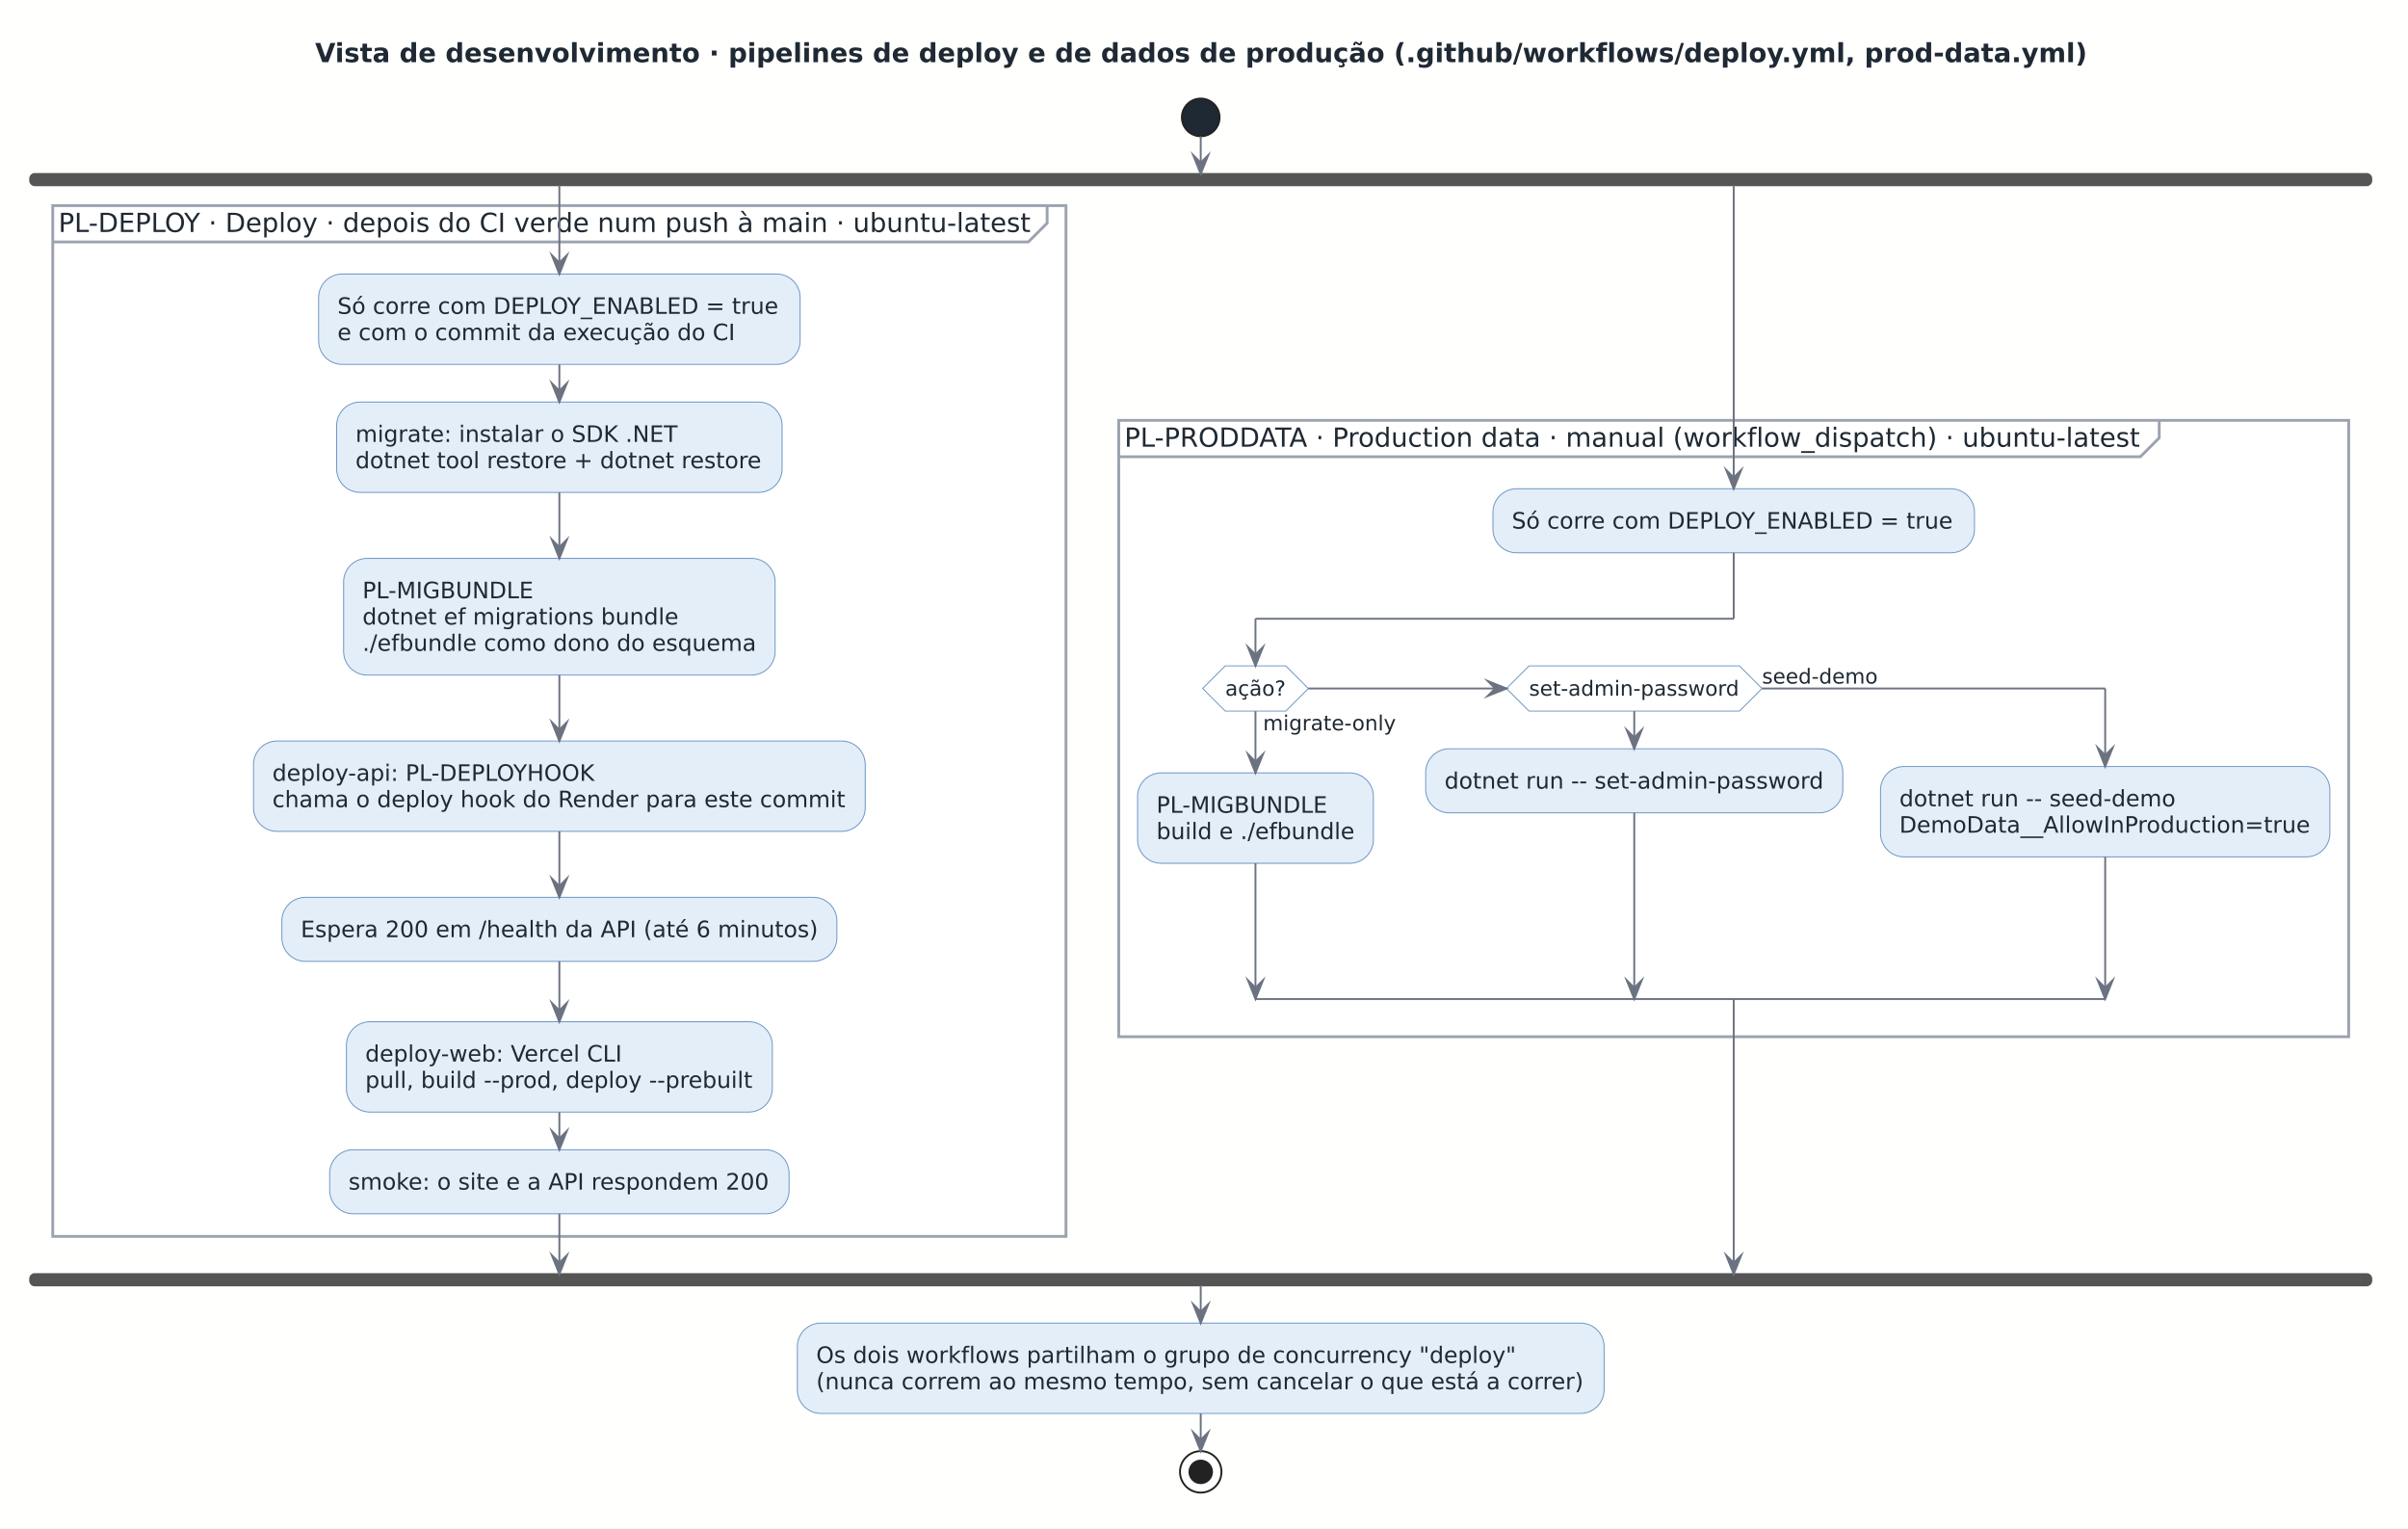
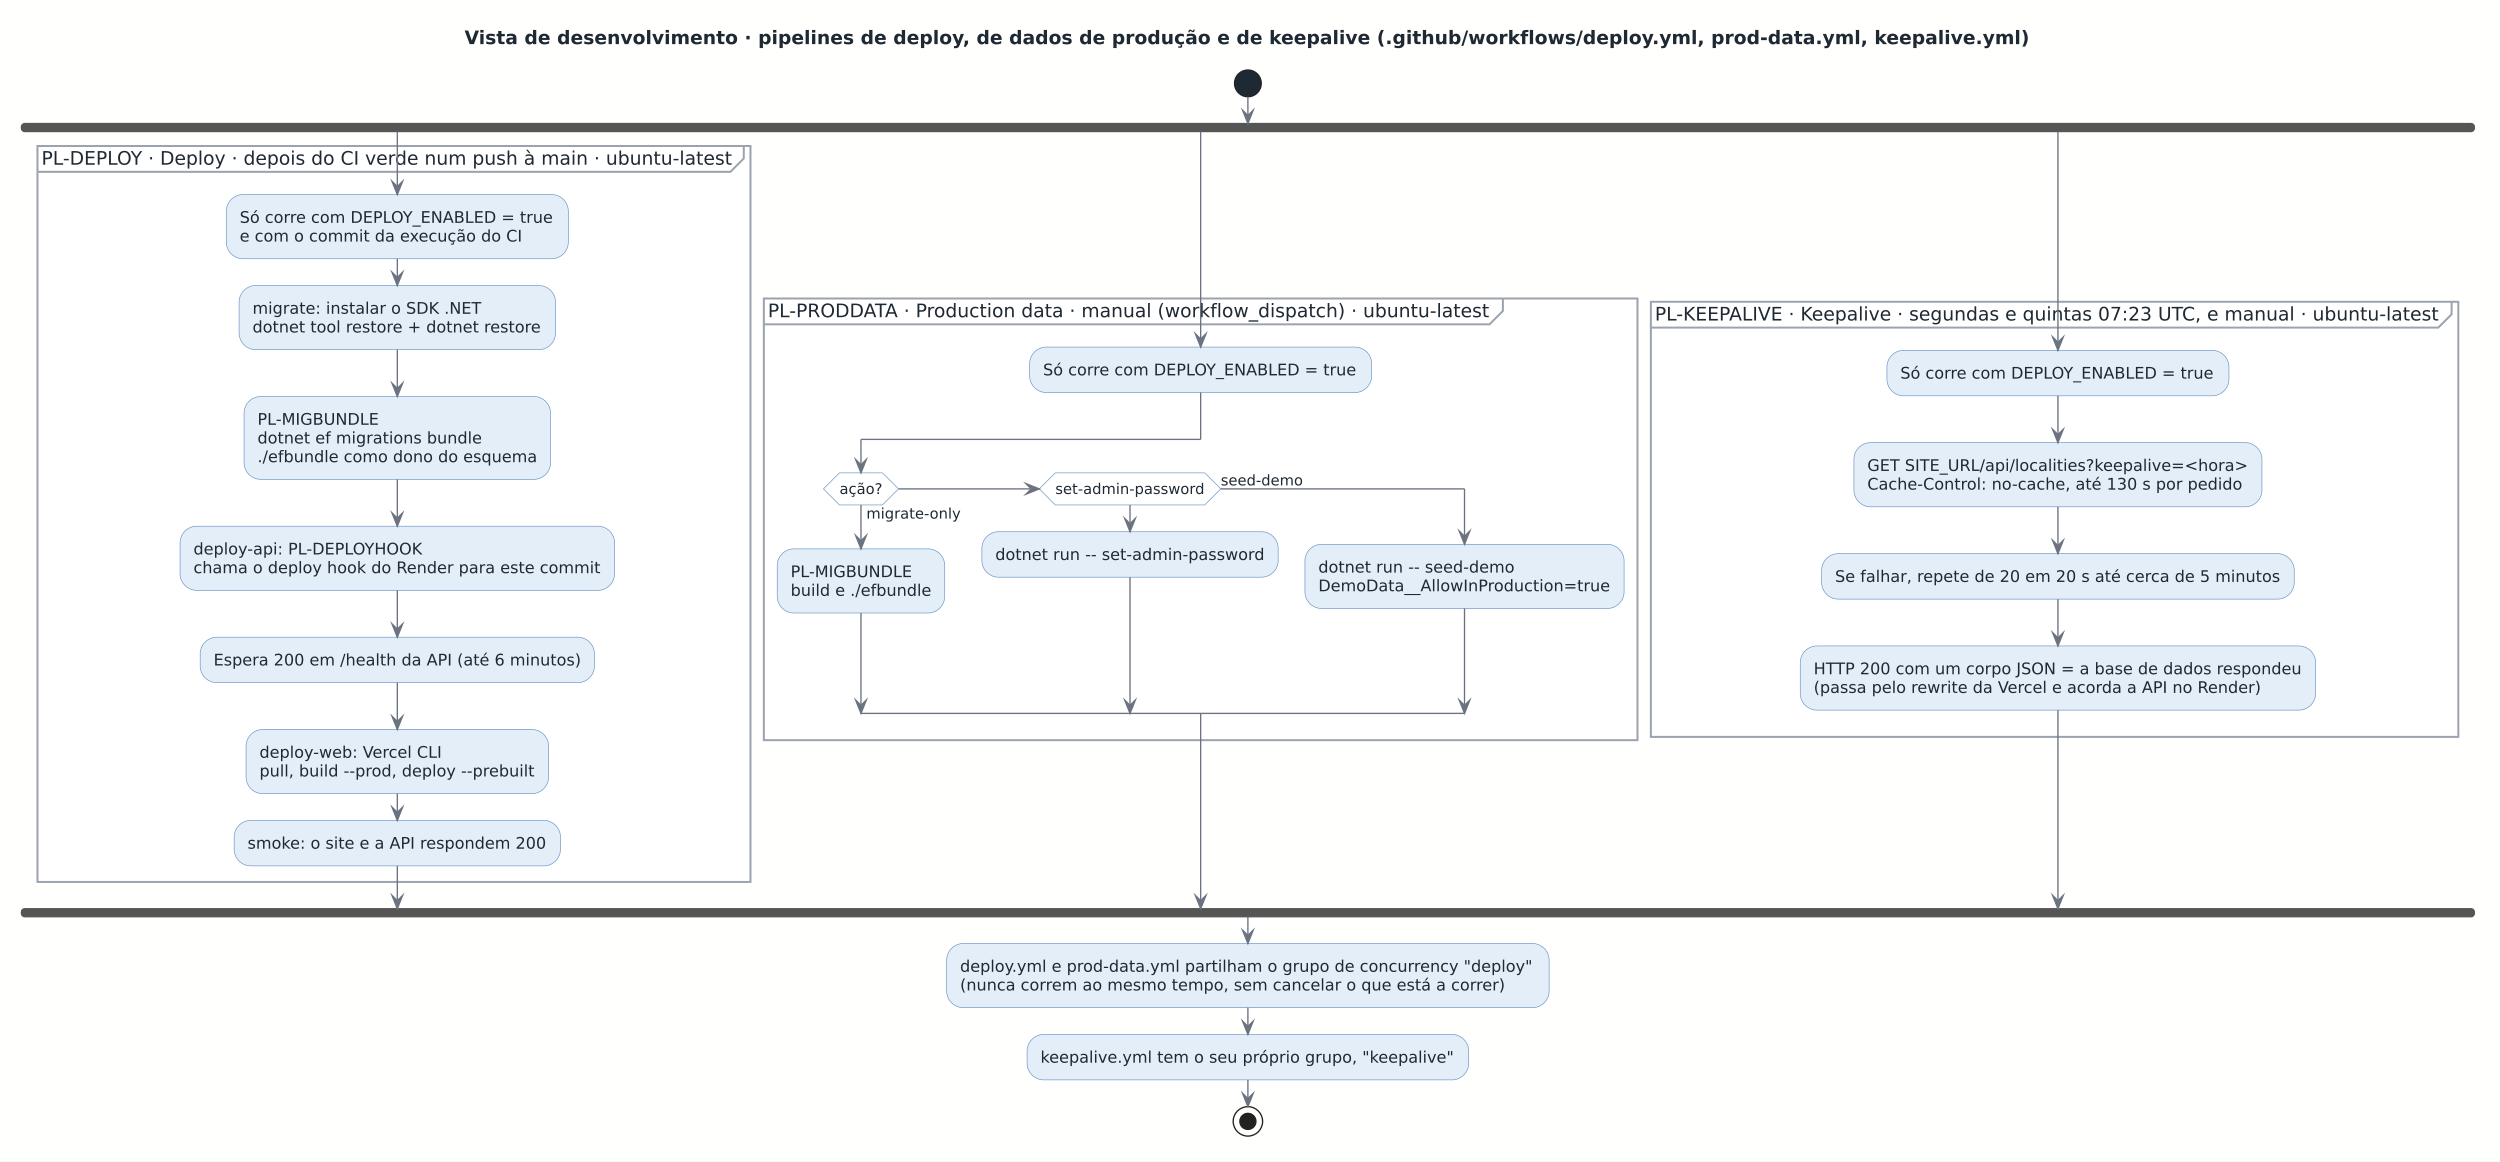
- <svg xmlns="http://www.w3.org/2000/svg" version="1.1" data-diagram-type="ACTIVITY" style="width:1278px;height:811px;background:#FFFFFE;" width="1278px" height="811px" viewBox="0 0 1278 811" zoomAndPan="magnify" preserveAspectRatio="none" contentStyleType="text/css">
+ <svg xmlns="http://www.w3.org/2000/svg" version="1.1" data-diagram-type="ACTIVITY" style="width:1868px;height:868px;background:#FFFFFE;" width="1868px" height="868px" viewBox="0 0 1868 868" zoomAndPan="magnify" preserveAspectRatio="none" contentStyleType="text/css">
  <defs />
  <g font-family="sans-serif" lengthAdjust="spacing">
-     <rect x="0" y="0" width="1278" height="811" fill="#FFFFFE" style="stroke:none;" />
+     <rect x="0" y="0" width="1868" height="868" fill="#FFFFFE" style="stroke:none;" />
    <g class="title" data-source-line="7">
-       <text x="167.246" y="32.995" fill="#1F2933" font-size="14" textLength="942.033" font-weight="700" font-family="DejaVu Sans">Vista de desenvolvimento · pipelines de deploy e de dados de produção (.github/workflows/deploy.yml, prod-data.yml)</text>
+       <text x="347.119" y="32.995" fill="#1F2933" font-size="14" textLength="1172.616" font-weight="700" font-family="DejaVu Sans">Vista de desenvolvimento · pipelines de deploy, de dados de produção e de keepalive (.github/workflows/deploy.yml, prod-data.yml, keepalive.yml)</text>
    </g>
-     <ellipse cx="637.263" cy="62.297" rx="10" ry="10" fill="#1F2933" style="stroke:#222;stroke-width:1;" />
-     <rect x="16" y="92.297" width="1242.526" height="6" fill="#555" style="stroke:#555;stroke-width:1;" rx="2.5" ry="2.5" />
-     <rect x="28" y="109.099" width="537.747" height="546.926" fill="#FFF" style="stroke:#9CA3AF;stroke-width:1.5;" />
+     <ellipse cx="932.427" cy="62.297" rx="10" ry="10" fill="#1F2933" style="stroke:#222;stroke-width:1;" />
+     <rect x="16" y="92.297" width="1832.854" height="6" fill="#555" style="stroke:#555;stroke-width:1;" rx="2.5" ry="2.5" />
+     <rect x="28" y="109.099" width="532.747" height="549.891" fill="#FFF" style="stroke:#9CA3AF;stroke-width:1.5;" />
    <path d="M555.747,109.099 L555.747,118.396 L545.747,128.396 L28,128.396" style="stroke:#9CA3AF;stroke-width:1.5;" fill="none" />
    <text x="31" y="123.094" fill="#1F2933" font-size="14" textLength="517.747" font-family="DejaVu Sans">PL-DEPLOY · Deploy · depois do CI verde num push à main · ubuntu-latest</text>
    <rect x="169.094" y="145.396" width="255.559" height="47.938" fill="#E4EEF9" style="stroke:#6B95C4;stroke-width:0.5;" rx="12.5" ry="12.5" />
    <text x="179.094" y="166.534" fill="#1F2933" font-size="12" textLength="235.559" font-family="DejaVu Sans">Só corre com DEPLOY_ENABLED = true</text>
    <text x="179.094" y="180.503" fill="#1F2933" font-size="12" textLength="211.623" font-family="DejaVu Sans">e com o commit da execução do CI</text>
    <rect x="178.66" y="213.333" width="236.428" height="47.938" fill="#E4EEF9" style="stroke:#6B95C4;stroke-width:0.5;" rx="12.5" ry="12.5" />
    <text x="188.66" y="234.472" fill="#1F2933" font-size="12" textLength="170.959" font-family="DejaVu Sans">migrate: instalar o SDK .NET</text>
    <text x="188.66" y="248.44" fill="#1F2933" font-size="12" textLength="216.428" font-family="DejaVu Sans">dotnet tool restore + dotnet restore</text>
    <rect x="182.372" y="296.271" width="229.004" height="61.906" fill="#E4EEF9" style="stroke:#6B95C4;stroke-width:0.5;" rx="12.5" ry="12.5" />
    <text x="192.372" y="317.409" fill="#1F2933" font-size="12" textLength="90.943" font-family="DejaVu Sans">PL-MIGBUNDLE</text>
    <text x="192.372" y="331.378" fill="#1F2933" font-size="12" textLength="167.736" font-family="DejaVu Sans">dotnet ef migrations bundle</text>
    <text x="192.372" y="345.347" fill="#1F2933" font-size="12" textLength="209.004" font-family="DejaVu Sans">./efbundle como dono do esquema</text>
    <rect x="134.55" y="393.177" width="324.646" height="47.938" fill="#E4EEF9" style="stroke:#6B95C4;stroke-width:0.5;" rx="12.5" ry="12.5" />
    <text x="144.55" y="414.315" fill="#1F2933" font-size="12" textLength="172.441" font-family="DejaVu Sans">deploy-api: PL-DEPLOYHOOK</text>
    <text x="144.55" y="428.284" fill="#1F2933" font-size="12" textLength="304.646" font-family="DejaVu Sans">chama o deploy hook do Render para este commit</text>
    <rect x="149.588" y="476.114" width="294.57" height="33.969" fill="#E4EEF9" style="stroke:#6B95C4;stroke-width:0.5;" rx="12.5" ry="12.5" />
    <text x="159.588" y="497.253" fill="#1F2933" font-size="12" textLength="274.57" font-family="DejaVu Sans">Espera 200 em /health da API (até 6 minutos)</text>
-     <rect x="183.854" y="542.118" width="226.039" height="47.938" fill="#E4EEF9" style="stroke:#6B95C4;stroke-width:0.5;" rx="12.5" ry="12.5" />
-     <text x="193.854" y="563.257" fill="#1F2933" font-size="12" textLength="137.654" font-family="DejaVu Sans">deploy-web: Vercel CLI</text>
-     <text x="193.854" y="577.226" fill="#1F2933" font-size="12" textLength="206.039" font-family="DejaVu Sans">pull, build --prod, deploy --prebuilt</text>
-     <rect x="174.962" y="610.056" width="243.822" height="33.969" fill="#E4EEF9" style="stroke:#6B95C4;stroke-width:0.5;" rx="12.5" ry="12.5" />
-     <text x="184.962" y="631.194" fill="#1F2933" font-size="12" textLength="223.822" font-family="DejaVu Sans">smoke: o site e a API respondem 200</text>
-     <rect x="593.747" y="223.04" width="652.779" height="327.043" fill="#FFF" style="stroke:#9CA3AF;stroke-width:1.5;" />
-     <path d="M1145.96,223.04 L1145.96,232.337 L1135.96,242.337 L593.747,242.337" style="stroke:#9CA3AF;stroke-width:1.5;" fill="none" />
-     <text x="596.747" y="237.035" fill="#1F2933" font-size="14" textLength="542.213" font-family="DejaVu Sans">PL-PRODDATA · Production data · manual (workflow_dispatch) · ubuntu-latest</text>
-     <rect x="792.357" y="259.337" width="255.559" height="33.969" fill="#E4EEF9" style="stroke:#6B95C4;stroke-width:0.5;" rx="12.5" ry="12.5" />
-     <text x="802.357" y="280.476" fill="#1F2933" font-size="12" textLength="235.559" font-family="DejaVu Sans">Só corre com DEPLOY_ENABLED = true</text>
-     <polygon points="650.271,353.306,682.369,353.306,694.369,365.306,682.369,377.306,650.271,377.306,638.271,365.306,650.271,353.306" fill="#FFF" style="stroke:#6B95C4;stroke-width:0.5;stroke-linejoin:miter;stroke-miterlimit:10;" />
-     <text x="670.32" y="387.516" fill="#1F2933" font-size="11" textLength="70.334" font-family="DejaVu Sans">migrate-only</text>
-     <text x="650.271" y="369.114" fill="#1F2933" font-size="11" textLength="32.098" font-family="DejaVu Sans">ação?</text>
-     <rect x="603.747" y="410.11" width="125.146" height="47.938" fill="#E4EEF9" style="stroke:#6B95C4;stroke-width:0.5;" rx="12.5" ry="12.5" />
-     <text x="613.747" y="431.249" fill="#1F2933" font-size="12" textLength="90.943" font-family="DejaVu Sans">PL-MIGBUNDLE</text>
-     <text x="613.747" y="445.218" fill="#1F2933" font-size="12" textLength="105.146" font-family="DejaVu Sans">build e ./efbundle</text>
-     <polygon points="811.532,353.306,923.165,353.306,935.165,365.306,923.165,377.306,811.532,377.306,799.532,365.306,811.532,353.306" fill="#FFF" style="stroke:#6B95C4;stroke-width:0.5;stroke-linejoin:miter;stroke-miterlimit:10;" />
-     <text x="811.532" y="369.114" fill="#1F2933" font-size="11" textLength="111.633" font-family="DejaVu Sans">set-admin-password</text>
-     <text x="935.165" y="362.711" fill="#1F2933" font-size="11" textLength="61.413" font-family="DejaVu Sans">seed-demo</text>
-     <rect x="756.655" y="397.306" width="221.387" height="33.969" fill="#E4EEF9" style="stroke:#6B95C4;stroke-width:0.5;" rx="12.5" ry="12.5" />
-     <text x="766.655" y="418.444" fill="#1F2933" font-size="12" textLength="201.387" font-family="DejaVu Sans">dotnet run -- set-admin-password</text>
-     <rect x="998.042" y="406.708" width="238.484" height="47.938" fill="#E4EEF9" style="stroke:#6B95C4;stroke-width:0.5;" rx="12.5" ry="12.5" />
-     <text x="1008.042" y="427.847" fill="#1F2933" font-size="12" textLength="146.602" font-family="DejaVu Sans">dotnet run -- seed-demo</text>
-     <text x="1008.042" y="441.815" fill="#1F2933" font-size="12" textLength="218.484" font-family="DejaVu Sans">DemoData__AllowInProduction=true</text>
-     <rect x="16" y="676.024" width="1242.526" height="6" fill="#555" style="stroke:#555;stroke-width:1;" rx="2.5" ry="2.5" />
-     <rect x="423.178" y="702.024" width="428.17" height="47.938" fill="#E4EEF9" style="stroke:#6B95C4;stroke-width:0.5;" rx="12.5" ry="12.5" />
-     <text x="433.178" y="723.163" fill="#1F2933" font-size="12" textLength="371.883" font-family="DejaVu Sans">Os dois workflows partilham o grupo de concurrency "deploy"</text>
-     <text x="433.178" y="737.132" fill="#1F2933" font-size="12" textLength="408.17" font-family="DejaVu Sans">(nunca correm ao mesmo tempo, sem cancelar o que está a correr)</text>
-     <ellipse cx="637.263" cy="780.962" rx="11" ry="11" fill="none" style="stroke:#222;stroke-width:1;" />
-     <ellipse cx="637.263" cy="780.962" rx="6" ry="6" fill="#222" style="stroke:#222;stroke-width:1;" />
+     <rect x="183.854" y="545.083" width="226.039" height="47.938" fill="#E4EEF9" style="stroke:#6B95C4;stroke-width:0.5;" rx="12.5" ry="12.5" />
+     <text x="193.854" y="566.222" fill="#1F2933" font-size="12" textLength="137.654" font-family="DejaVu Sans">deploy-web: Vercel CLI</text>
+     <text x="193.854" y="580.19" fill="#1F2933" font-size="12" textLength="206.039" font-family="DejaVu Sans">pull, build --prod, deploy --prebuilt</text>
+     <rect x="174.962" y="613.021" width="243.822" height="33.969" fill="#E4EEF9" style="stroke:#6B95C4;stroke-width:0.5;" rx="12.5" ry="12.5" />
+     <text x="184.962" y="634.159" fill="#1F2933" font-size="12" textLength="223.822" font-family="DejaVu Sans">smoke: o site e a API respondem 200</text>
+     <rect x="570.747" y="223.04" width="652.779" height="330.008" fill="#FFF" style="stroke:#9CA3AF;stroke-width:1.5;" />
+     <path d="M1122.96,223.04 L1122.96,232.337 L1112.96,242.337 L570.747,242.337" style="stroke:#9CA3AF;stroke-width:1.5;" fill="none" />
+     <text x="573.747" y="237.035" fill="#1F2933" font-size="14" textLength="542.213" font-family="DejaVu Sans">PL-PRODDATA · Production data · manual (workflow_dispatch) · ubuntu-latest</text>
+     <rect x="769.357" y="259.337" width="255.559" height="33.969" fill="#E4EEF9" style="stroke:#6B95C4;stroke-width:0.5;" rx="12.5" ry="12.5" />
+     <text x="779.357" y="280.476" fill="#1F2933" font-size="12" textLength="235.559" font-family="DejaVu Sans">Só corre com DEPLOY_ENABLED = true</text>
+     <polygon points="627.271,353.306,659.369,353.306,671.369,365.306,659.369,377.306,627.271,377.306,615.271,365.306,627.271,353.306" fill="#FFF" style="stroke:#6B95C4;stroke-width:0.5;stroke-linejoin:miter;stroke-miterlimit:10;" />
+     <text x="647.32" y="387.516" fill="#1F2933" font-size="11" textLength="70.334" font-family="DejaVu Sans">migrate-only</text>
+     <text x="627.271" y="369.114" fill="#1F2933" font-size="11" textLength="32.098" font-family="DejaVu Sans">ação?</text>
+     <rect x="580.747" y="410.11" width="125.146" height="47.938" fill="#E4EEF9" style="stroke:#6B95C4;stroke-width:0.5;" rx="12.5" ry="12.5" />
+     <text x="590.747" y="431.249" fill="#1F2933" font-size="12" textLength="90.943" font-family="DejaVu Sans">PL-MIGBUNDLE</text>
+     <text x="590.747" y="445.218" fill="#1F2933" font-size="12" textLength="105.146" font-family="DejaVu Sans">build e ./efbundle</text>
+     <polygon points="788.532,353.306,900.165,353.306,912.165,365.306,900.165,377.306,788.532,377.306,776.532,365.306,788.532,353.306" fill="#FFF" style="stroke:#6B95C4;stroke-width:0.5;stroke-linejoin:miter;stroke-miterlimit:10;" />
+     <text x="788.532" y="369.114" fill="#1F2933" font-size="11" textLength="111.633" font-family="DejaVu Sans">set-admin-password</text>
+     <text x="912.165" y="362.711" fill="#1F2933" font-size="11" textLength="61.413" font-family="DejaVu Sans">seed-demo</text>
+     <rect x="733.655" y="397.306" width="221.387" height="33.969" fill="#E4EEF9" style="stroke:#6B95C4;stroke-width:0.5;" rx="12.5" ry="12.5" />
+     <text x="743.655" y="418.444" fill="#1F2933" font-size="12" textLength="201.387" font-family="DejaVu Sans">dotnet run -- set-admin-password</text>
+     <rect x="975.042" y="406.708" width="238.484" height="47.938" fill="#E4EEF9" style="stroke:#6B95C4;stroke-width:0.5;" rx="12.5" ry="12.5" />
+     <text x="985.042" y="427.847" fill="#1F2933" font-size="12" textLength="146.602" font-family="DejaVu Sans">dotnet run -- seed-demo</text>
+     <text x="985.042" y="441.815" fill="#1F2933" font-size="12" textLength="218.484" font-family="DejaVu Sans">DemoData__AllowInProduction=true</text>
+     <rect x="1233.526" y="225.489" width="603.328" height="325.109" fill="#FFF" style="stroke:#9CA3AF;stroke-width:1.5;" />
+     <path d="M1831.854,225.489 L1831.854,234.786 L1821.854,244.786 L1233.526,244.786" style="stroke:#9CA3AF;stroke-width:1.5;" fill="none" />
+     <text x="1236.526" y="239.484" fill="#1F2933" font-size="14" textLength="588.328" font-family="DejaVu Sans">PL-KEEPALIVE · Keepalive · segundas e quintas 07:23 UTC, e manual · ubuntu-latest</text>
+     <rect x="1409.911" y="261.786" width="255.559" height="33.969" fill="#E4EEF9" style="stroke:#6B95C4;stroke-width:0.5;" rx="12.5" ry="12.5" />
+     <text x="1419.911" y="282.925" fill="#1F2933" font-size="12" textLength="235.559" font-family="DejaVu Sans">Só corre com DEPLOY_ENABLED = true</text>
+     <rect x="1385.257" y="330.755" width="304.865" height="47.938" fill="#E4EEF9" style="stroke:#6B95C4;stroke-width:0.5;" rx="12.5" ry="12.5" />
+     <text x="1395.257" y="351.894" fill="#1F2933" font-size="12" textLength="284.865" font-family="DejaVu Sans">GET SITE_URL/api/localities?keepalive=&lt;hora&gt;</text>
+     <text x="1395.257" y="365.862" fill="#1F2933" font-size="12" textLength="280.248" font-family="DejaVu Sans">Cache-Control: no-cache, até 130 s por pedido</text>
+     <rect x="1361.123" y="413.692" width="353.135" height="33.969" fill="#E4EEF9" style="stroke:#6B95C4;stroke-width:0.5;" rx="12.5" ry="12.5" />
+     <text x="1371.123" y="434.831" fill="#1F2933" font-size="12" textLength="333.135" font-family="DejaVu Sans">Se falhar, repete de 20 em 20 s até cerca de 5 minutos</text>
+     <rect x="1345.165" y="482.661" width="385.051" height="47.938" fill="#E4EEF9" style="stroke:#6B95C4;stroke-width:0.5;" rx="12.5" ry="12.5" />
+     <text x="1355.165" y="503.8" fill="#1F2933" font-size="12" textLength="365.051" font-family="DejaVu Sans">HTTP 200 com um corpo JSON = a base de dados respondeu</text>
+     <text x="1355.165" y="517.769" fill="#1F2933" font-size="12" textLength="336.434" font-family="DejaVu Sans">(passa pelo rewrite da Vercel e acorda a API no Render)</text>
+     <rect x="16" y="678.989" width="1832.854" height="6" fill="#555" style="stroke:#555;stroke-width:1;" rx="2.5" ry="2.5" />
+     <rect x="707.347" y="704.989" width="450.16" height="47.938" fill="#E4EEF9" style="stroke:#6B95C4;stroke-width:0.5;" rx="12.5" ry="12.5" />
+     <text x="717.347" y="726.128" fill="#1F2933" font-size="12" textLength="430.16" font-family="DejaVu Sans">deploy.yml e prod-data.yml partilham o grupo de concurrency "deploy"</text>
+     <text x="717.347" y="740.097" fill="#1F2933" font-size="12" textLength="408.17" font-family="DejaVu Sans">(nunca correm ao mesmo tempo, sem cancelar o que está a correr)</text>
+     <rect x="767.452" y="772.927" width="329.949" height="33.969" fill="#E4EEF9" style="stroke:#6B95C4;stroke-width:0.5;" rx="12.5" ry="12.5" />
+     <text x="777.452" y="794.065" fill="#1F2933" font-size="12" textLength="309.949" font-family="DejaVu Sans">keepalive.yml tem o seu próprio grupo, "keepalive"</text>
+     <ellipse cx="932.427" cy="837.896" rx="11" ry="11" fill="none" style="stroke:#222;stroke-width:1;" />
+     <ellipse cx="932.427" cy="837.896" rx="6" ry="6" fill="#222" style="stroke:#222;stroke-width:1;" />
    <line x1="296.874" y1="193.333" x2="296.874" y2="213.333" style="stroke:#6B7280;stroke-width:1;" />
    <polygon points="292.874,203.333,296.874,213.333,300.874,203.333,296.874,207.333" fill="#6B7280" style="stroke:#6B7280;stroke-width:1;stroke-linejoin:miter;stroke-miterlimit:10;" />
    <line x1="296.874" y1="261.271" x2="296.874" y2="296.271" style="stroke:#6B7280;stroke-width:1;" />
    <polygon points="292.874,286.271,296.874,296.271,300.874,286.271,296.874,290.271" fill="#6B7280" style="stroke:#6B7280;stroke-width:1;stroke-linejoin:miter;stroke-miterlimit:10;" />
    <line x1="296.874" y1="358.177" x2="296.874" y2="393.177" style="stroke:#6B7280;stroke-width:1;" />
    <polygon points="292.874,383.177,296.874,393.177,300.874,383.177,296.874,387.177" fill="#6B7280" style="stroke:#6B7280;stroke-width:1;stroke-linejoin:miter;stroke-miterlimit:10;" />
    <line x1="296.874" y1="441.114" x2="296.874" y2="476.114" style="stroke:#6B7280;stroke-width:1;" />
    <polygon points="292.874,466.114,296.874,476.114,300.874,466.114,296.874,470.114" fill="#6B7280" style="stroke:#6B7280;stroke-width:1;stroke-linejoin:miter;stroke-miterlimit:10;" />
-     <line x1="296.874" y1="510.083" x2="296.874" y2="542.118" style="stroke:#6B7280;stroke-width:1;" />
-     <polygon points="292.874,532.118,296.874,542.118,300.874,532.118,296.874,536.118" fill="#6B7280" style="stroke:#6B7280;stroke-width:1;stroke-linejoin:miter;stroke-miterlimit:10;" />
-     <line x1="296.874" y1="590.056" x2="296.874" y2="610.056" style="stroke:#6B7280;stroke-width:1;" />
-     <polygon points="292.874,600.056,296.874,610.056,300.874,600.056,296.874,604.056" fill="#6B7280" style="stroke:#6B7280;stroke-width:1;stroke-linejoin:miter;stroke-miterlimit:10;" />
-     <line x1="666.32" y1="377.306" x2="666.32" y2="410.11" style="stroke:#6B7280;stroke-width:1;" />
-     <polygon points="662.32,400.11,666.32,410.11,670.32,400.11,666.32,404.11" fill="#6B7280" style="stroke:#6B7280;stroke-width:1;stroke-linejoin:miter;stroke-miterlimit:10;" />
-     <line x1="666.32" y1="458.048" x2="666.32" y2="530.083" style="stroke:#6B7280;stroke-width:1;" />
-     <polygon points="662.32,520.083,666.32,530.083,670.32,520.083,666.32,524.083" fill="#6B7280" style="stroke:#6B7280;stroke-width:1;stroke-linejoin:miter;stroke-miterlimit:10;" />
-     <line x1="867.348" y1="377.306" x2="867.348" y2="397.306" style="stroke:#6B7280;stroke-width:1;" />
-     <polygon points="863.348,387.306,867.348,397.306,871.348,387.306,867.348,391.306" fill="#6B7280" style="stroke:#6B7280;stroke-width:1;stroke-linejoin:miter;stroke-miterlimit:10;" />
-     <line x1="867.348" y1="431.274" x2="867.348" y2="530.083" style="stroke:#6B7280;stroke-width:1;" />
-     <polygon points="863.348,520.083,867.348,530.083,871.348,520.083,867.348,524.083" fill="#6B7280" style="stroke:#6B7280;stroke-width:1;stroke-linejoin:miter;stroke-miterlimit:10;" />
-     <line x1="694.369" y1="365.306" x2="799.532" y2="365.306" style="stroke:#6B7280;stroke-width:1;" />
-     <polygon points="789.532,361.306,799.532,365.306,789.532,369.306,793.532,365.306" fill="#6B7280" style="stroke:#6B7280;stroke-width:1;stroke-linejoin:miter;stroke-miterlimit:10;" />
-     <line x1="920.136" y1="293.306" x2="920.136" y2="328.306" style="stroke:#6B7280;stroke-width:1;" />
-     <line x1="920.136" y1="328.306" x2="666.32" y2="328.306" style="stroke:#6B7280;stroke-width:1;" />
-     <line x1="666.32" y1="328.306" x2="666.32" y2="353.306" style="stroke:#6B7280;stroke-width:1;" />
-     <polygon points="662.32,343.306,666.32,353.306,670.32,343.306,666.32,347.306" fill="#6B7280" style="stroke:#6B7280;stroke-width:1;stroke-linejoin:miter;stroke-miterlimit:10;" />
-     <line x1="935.165" y1="365.306" x2="1117.284" y2="365.306" style="stroke:#6B7280;stroke-width:1;" />
-     <line x1="1117.284" y1="365.306" x2="1117.284" y2="406.708" style="stroke:#6B7280;stroke-width:1;" />
-     <polygon points="1113.284,396.708,1117.284,406.708,1121.284,396.708,1117.284,400.708" fill="#6B7280" style="stroke:#6B7280;stroke-width:1;stroke-linejoin:miter;stroke-miterlimit:10;" />
-     <line x1="1117.284" y1="454.646" x2="1117.284" y2="530.083" style="stroke:#6B7280;stroke-width:1;" />
-     <polygon points="1113.284,520.083,1117.284,530.083,1121.284,520.083,1117.284,524.083" fill="#6B7280" style="stroke:#6B7280;stroke-width:1;stroke-linejoin:miter;stroke-miterlimit:10;" />
-     <line x1="666.32" y1="530.083" x2="1117.284" y2="530.083" style="stroke:#6B7280;stroke-width:1;" />
+     <line x1="296.874" y1="510.083" x2="296.874" y2="545.083" style="stroke:#6B7280;stroke-width:1;" />
+     <polygon points="292.874,535.083,296.874,545.083,300.874,535.083,296.874,539.083" fill="#6B7280" style="stroke:#6B7280;stroke-width:1;stroke-linejoin:miter;stroke-miterlimit:10;" />
+     <line x1="296.874" y1="593.021" x2="296.874" y2="613.021" style="stroke:#6B7280;stroke-width:1;" />
+     <polygon points="292.874,603.021,296.874,613.021,300.874,603.021,296.874,607.021" fill="#6B7280" style="stroke:#6B7280;stroke-width:1;stroke-linejoin:miter;stroke-miterlimit:10;" />
+     <line x1="643.32" y1="377.306" x2="643.32" y2="410.11" style="stroke:#6B7280;stroke-width:1;" />
+     <polygon points="639.32,400.11,643.32,410.11,647.32,400.11,643.32,404.11" fill="#6B7280" style="stroke:#6B7280;stroke-width:1;stroke-linejoin:miter;stroke-miterlimit:10;" />
+     <line x1="643.32" y1="458.048" x2="643.32" y2="533.048" style="stroke:#6B7280;stroke-width:1;" />
+     <polygon points="639.32,523.048,643.32,533.048,647.32,523.048,643.32,527.048" fill="#6B7280" style="stroke:#6B7280;stroke-width:1;stroke-linejoin:miter;stroke-miterlimit:10;" />
+     <line x1="844.348" y1="377.306" x2="844.348" y2="397.306" style="stroke:#6B7280;stroke-width:1;" />
+     <polygon points="840.348,387.306,844.348,397.306,848.348,387.306,844.348,391.306" fill="#6B7280" style="stroke:#6B7280;stroke-width:1;stroke-linejoin:miter;stroke-miterlimit:10;" />
+     <line x1="844.348" y1="431.274" x2="844.348" y2="533.048" style="stroke:#6B7280;stroke-width:1;" />
+     <polygon points="840.348,523.048,844.348,533.048,848.348,523.048,844.348,527.048" fill="#6B7280" style="stroke:#6B7280;stroke-width:1;stroke-linejoin:miter;stroke-miterlimit:10;" />
+     <line x1="671.369" y1="365.306" x2="776.532" y2="365.306" style="stroke:#6B7280;stroke-width:1;" />
+     <polygon points="766.532,361.306,776.532,365.306,766.532,369.306,770.532,365.306" fill="#6B7280" style="stroke:#6B7280;stroke-width:1;stroke-linejoin:miter;stroke-miterlimit:10;" />
+     <line x1="897.136" y1="293.306" x2="897.136" y2="328.306" style="stroke:#6B7280;stroke-width:1;" />
+     <line x1="897.136" y1="328.306" x2="643.32" y2="328.306" style="stroke:#6B7280;stroke-width:1;" />
+     <line x1="643.32" y1="328.306" x2="643.32" y2="353.306" style="stroke:#6B7280;stroke-width:1;" />
+     <polygon points="639.32,343.306,643.32,353.306,647.32,343.306,643.32,347.306" fill="#6B7280" style="stroke:#6B7280;stroke-width:1;stroke-linejoin:miter;stroke-miterlimit:10;" />
+     <line x1="912.165" y1="365.306" x2="1094.284" y2="365.306" style="stroke:#6B7280;stroke-width:1;" />
+     <line x1="1094.284" y1="365.306" x2="1094.284" y2="406.708" style="stroke:#6B7280;stroke-width:1;" />
+     <polygon points="1090.284,396.708,1094.284,406.708,1098.284,396.708,1094.284,400.708" fill="#6B7280" style="stroke:#6B7280;stroke-width:1;stroke-linejoin:miter;stroke-miterlimit:10;" />
+     <line x1="1094.284" y1="454.646" x2="1094.284" y2="533.048" style="stroke:#6B7280;stroke-width:1;" />
+     <polygon points="1090.284,523.048,1094.284,533.048,1098.284,523.048,1094.284,527.048" fill="#6B7280" style="stroke:#6B7280;stroke-width:1;stroke-linejoin:miter;stroke-miterlimit:10;" />
+     <line x1="643.32" y1="533.048" x2="1094.284" y2="533.048" style="stroke:#6B7280;stroke-width:1;" />
+     <line x1="1537.69" y1="295.755" x2="1537.69" y2="330.755" style="stroke:#6B7280;stroke-width:1;" />
+     <polygon points="1533.69,320.755,1537.69,330.755,1541.69,320.755,1537.69,324.755" fill="#6B7280" style="stroke:#6B7280;stroke-width:1;stroke-linejoin:miter;stroke-miterlimit:10;" />
+     <line x1="1537.69" y1="378.692" x2="1537.69" y2="413.692" style="stroke:#6B7280;stroke-width:1;" />
+     <polygon points="1533.69,403.692,1537.69,413.692,1541.69,403.692,1537.69,407.692" fill="#6B7280" style="stroke:#6B7280;stroke-width:1;stroke-linejoin:miter;stroke-miterlimit:10;" />
+     <line x1="1537.69" y1="447.661" x2="1537.69" y2="482.661" style="stroke:#6B7280;stroke-width:1;" />
+     <polygon points="1533.69,472.661,1537.69,482.661,1541.69,472.661,1537.69,476.661" fill="#6B7280" style="stroke:#6B7280;stroke-width:1;stroke-linejoin:miter;stroke-miterlimit:10;" />
    <line x1="296.874" y1="98.297" x2="296.874" y2="145.396" style="stroke:#6B7280;stroke-width:1;" />
    <polygon points="292.874,135.396,296.874,145.396,300.874,135.396,296.874,139.396" fill="#6B7280" style="stroke:#6B7280;stroke-width:1;stroke-linejoin:miter;stroke-miterlimit:10;" />
-     <line x1="920.136" y1="98.297" x2="920.136" y2="259.337" style="stroke:#6B7280;stroke-width:1;" />
-     <polygon points="916.136,249.337,920.136,259.337,924.136,249.337,920.136,253.337" fill="#6B7280" style="stroke:#6B7280;stroke-width:1;stroke-linejoin:miter;stroke-miterlimit:10;" />
-     <line x1="296.874" y1="644.024" x2="296.874" y2="676.024" style="stroke:#6B7280;stroke-width:1;" />
-     <polygon points="292.874,666.024,296.874,676.024,300.874,666.024,296.874,670.024" fill="#6B7280" style="stroke:#6B7280;stroke-width:1;stroke-linejoin:miter;stroke-miterlimit:10;" />
-     <line x1="920.136" y1="530.083" x2="920.136" y2="676.024" style="stroke:#6B7280;stroke-width:1;" />
-     <polygon points="916.136,666.024,920.136,676.024,924.136,666.024,920.136,670.024" fill="#6B7280" style="stroke:#6B7280;stroke-width:1;stroke-linejoin:miter;stroke-miterlimit:10;" />
-     <line x1="637.263" y1="72.297" x2="637.263" y2="92.297" style="stroke:#6B7280;stroke-width:1;" />
-     <polygon points="633.263,82.297,637.263,92.297,641.263,82.297,637.263,86.297" fill="#6B7280" style="stroke:#6B7280;stroke-width:1;stroke-linejoin:miter;stroke-miterlimit:10;" />
-     <line x1="637.263" y1="682.024" x2="637.263" y2="702.024" style="stroke:#6B7280;stroke-width:1;" />
-     <polygon points="633.263,692.024,637.263,702.024,641.263,692.024,637.263,696.024" fill="#6B7280" style="stroke:#6B7280;stroke-width:1;stroke-linejoin:miter;stroke-miterlimit:10;" />
-     <line x1="637.263" y1="749.962" x2="637.263" y2="769.962" style="stroke:#6B7280;stroke-width:1;" />
-     <polygon points="633.263,759.962,637.263,769.962,641.263,759.962,637.263,763.962" fill="#6B7280" style="stroke:#6B7280;stroke-width:1;stroke-linejoin:miter;stroke-miterlimit:10;" />
+     <line x1="897.136" y1="98.297" x2="897.136" y2="259.337" style="stroke:#6B7280;stroke-width:1;" />
+     <polygon points="893.136,249.337,897.136,259.337,901.136,249.337,897.136,253.337" fill="#6B7280" style="stroke:#6B7280;stroke-width:1;stroke-linejoin:miter;stroke-miterlimit:10;" />
+     <line x1="1537.69" y1="98.297" x2="1537.69" y2="261.786" style="stroke:#6B7280;stroke-width:1;" />
+     <polygon points="1533.69,251.786,1537.69,261.786,1541.69,251.786,1537.69,255.786" fill="#6B7280" style="stroke:#6B7280;stroke-width:1;stroke-linejoin:miter;stroke-miterlimit:10;" />
+     <line x1="296.874" y1="646.989" x2="296.874" y2="678.989" style="stroke:#6B7280;stroke-width:1;" />
+     <polygon points="292.874,668.989,296.874,678.989,300.874,668.989,296.874,672.989" fill="#6B7280" style="stroke:#6B7280;stroke-width:1;stroke-linejoin:miter;stroke-miterlimit:10;" />
+     <line x1="897.136" y1="533.048" x2="897.136" y2="678.989" style="stroke:#6B7280;stroke-width:1;" />
+     <polygon points="893.136,668.989,897.136,678.989,901.136,668.989,897.136,672.989" fill="#6B7280" style="stroke:#6B7280;stroke-width:1;stroke-linejoin:miter;stroke-miterlimit:10;" />
+     <line x1="1537.69" y1="530.599" x2="1537.69" y2="678.989" style="stroke:#6B7280;stroke-width:1;" />
+     <polygon points="1533.69,668.989,1537.69,678.989,1541.69,668.989,1537.69,672.989" fill="#6B7280" style="stroke:#6B7280;stroke-width:1;stroke-linejoin:miter;stroke-miterlimit:10;" />
+     <line x1="932.427" y1="72.297" x2="932.427" y2="92.297" style="stroke:#6B7280;stroke-width:1;" />
+     <polygon points="928.427,82.297,932.427,92.297,936.427,82.297,932.427,86.297" fill="#6B7280" style="stroke:#6B7280;stroke-width:1;stroke-linejoin:miter;stroke-miterlimit:10;" />
+     <line x1="932.427" y1="684.989" x2="932.427" y2="704.989" style="stroke:#6B7280;stroke-width:1;" />
+     <polygon points="928.427,694.989,932.427,704.989,936.427,694.989,932.427,698.989" fill="#6B7280" style="stroke:#6B7280;stroke-width:1;stroke-linejoin:miter;stroke-miterlimit:10;" />
+     <line x1="932.427" y1="752.927" x2="932.427" y2="772.927" style="stroke:#6B7280;stroke-width:1;" />
+     <polygon points="928.427,762.927,932.427,772.927,936.427,762.927,932.427,766.927" fill="#6B7280" style="stroke:#6B7280;stroke-width:1;stroke-linejoin:miter;stroke-miterlimit:10;" />
+     <line x1="932.427" y1="806.896" x2="932.427" y2="826.896" style="stroke:#6B7280;stroke-width:1;" />
+     <polygon points="928.427,816.896,932.427,826.896,936.427,816.896,932.427,820.896" fill="#6B7280" style="stroke:#6B7280;stroke-width:1;stroke-linejoin:miter;stroke-miterlimit:10;" />
  </g>
</svg>
